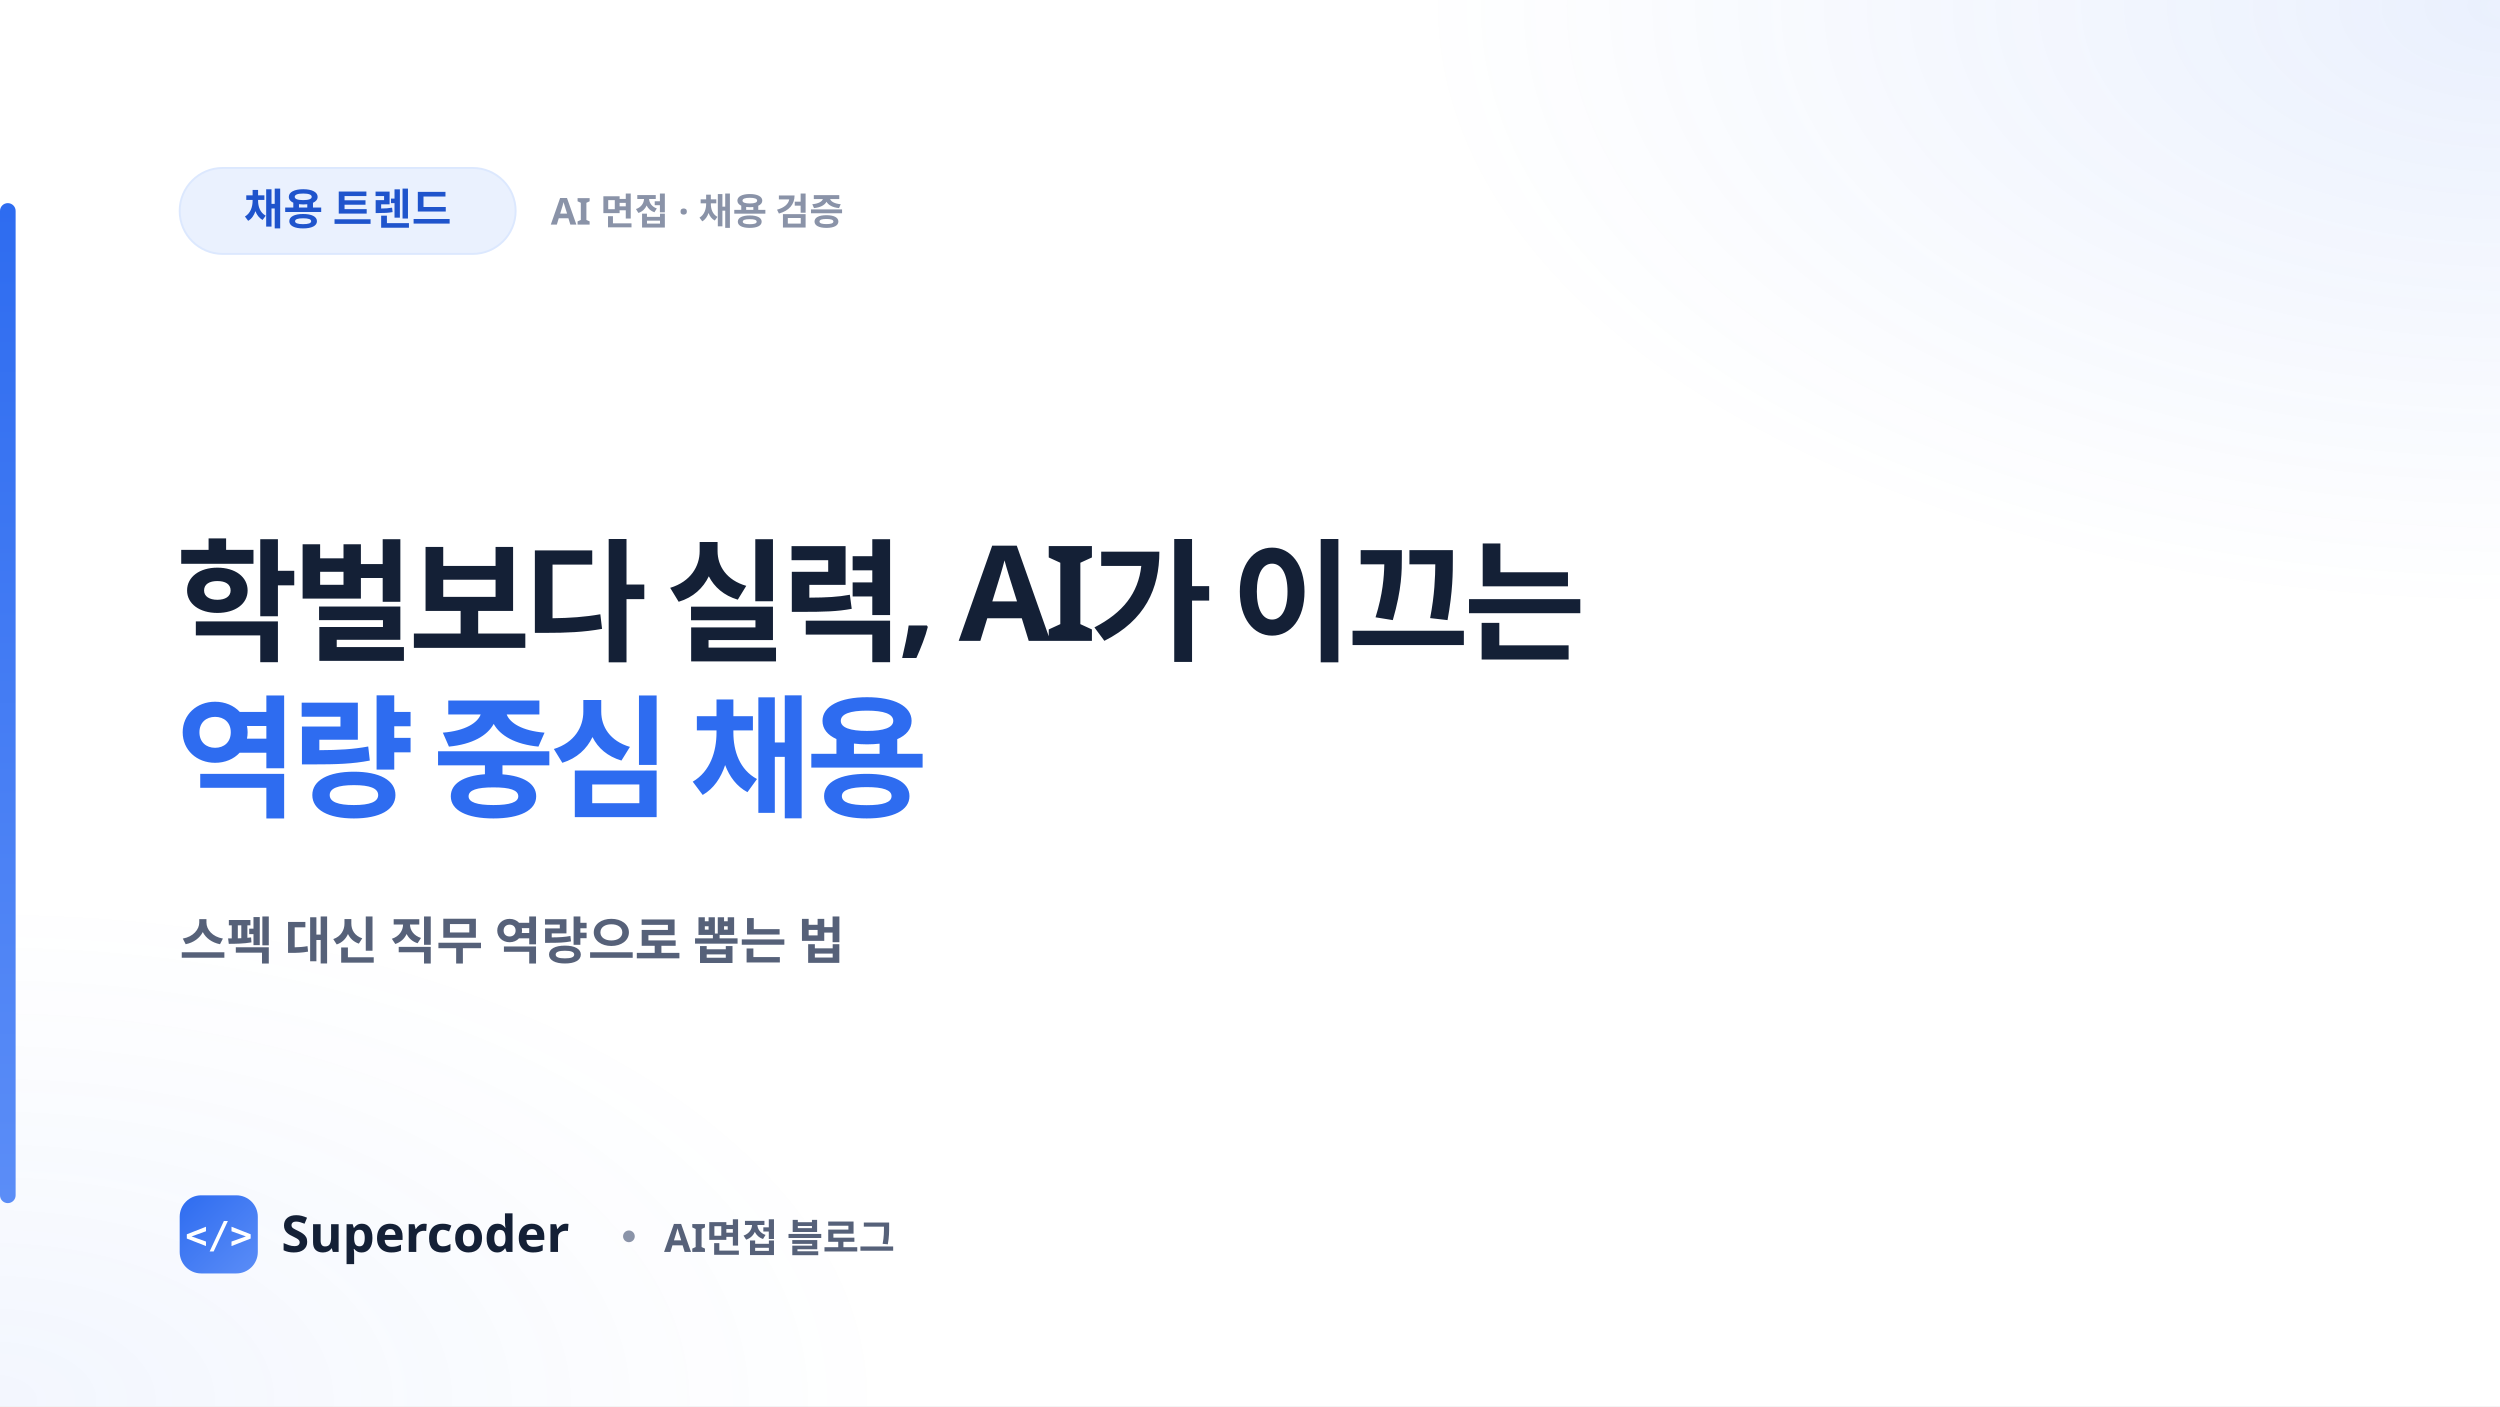
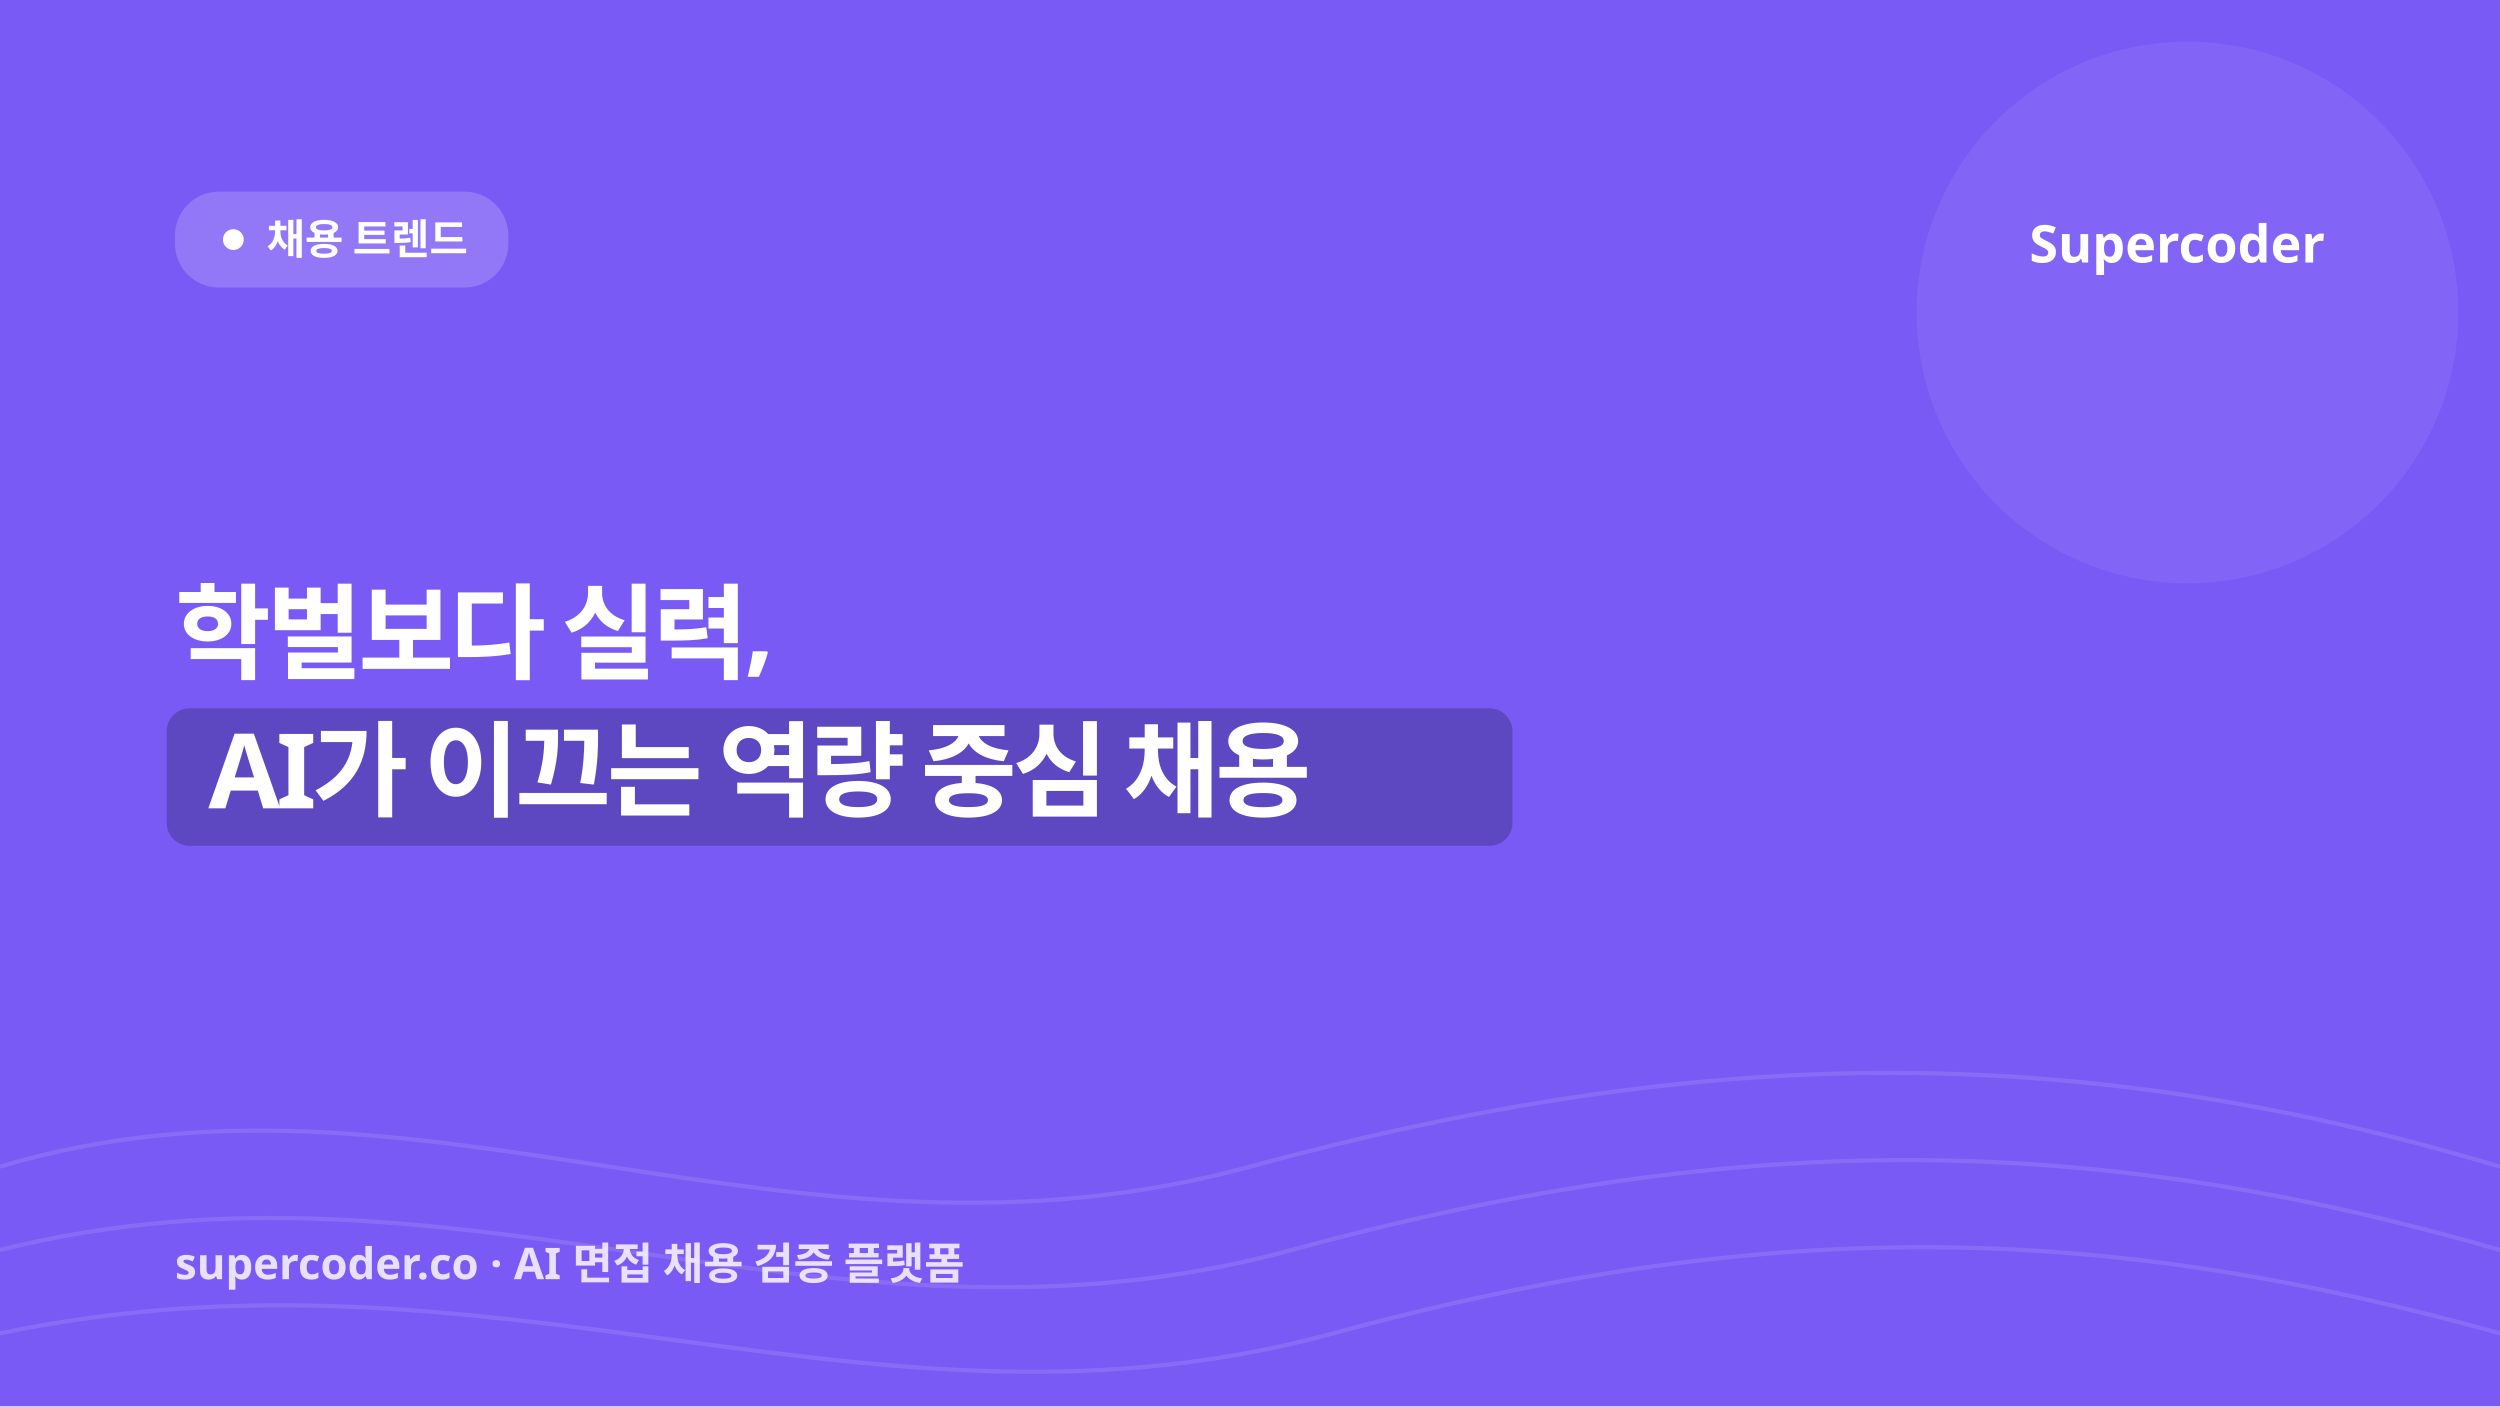
- <svg xmlns="http://www.w3.org/2000/svg" width="1280" height="720" viewBox="0 0 1280 720" font-family="'Pretendard','Apple SD Gothic Neo','Malgun Gothic','Noto Sans KR',sans-serif">
-   <defs>
-     <radialGradient id="g1" cx="100%" cy="0%" r="70%">
-       <stop offset="0" stop-color="#2E6CF0" stop-opacity="0.10" />
-       <stop offset="0.62" stop-color="#2E6CF0" stop-opacity="0" />
-     </radialGradient>
-     <radialGradient id="g2" cx="0%" cy="100%" r="60%">
-       <stop offset="0" stop-color="#2E6CF0" stop-opacity="0.06" />
-       <stop offset="0.6" stop-color="#2E6CF0" stop-opacity="0" />
-     </radialGradient>
-     <linearGradient id="bar" x1="0" y1="0" x2="0" y2="1">
-       <stop offset="0" stop-color="#2E6CF0" />
-       <stop offset="1" stop-color="#5B8DF7" />
-     </linearGradient>
-     <linearGradient id="mk" x1="0" y1="0" x2="1" y2="1">
-       <stop offset="0" stop-color="#2E6CF0" />
-       <stop offset="1" stop-color="#5B8DF7" />
-     </linearGradient>
-   </defs>
-   <rect width="1280" height="720" fill="#ffffff" />
-   <rect width="1280" height="720" fill="url(#g1)" />
-   <rect width="1280" height="720" fill="url(#g2)" />
-   <rect x="0" y="104" width="8" height="512" rx="4" fill="url(#bar)" />
-   <rect x="92" y="86" width="172" height="44" rx="22" fill="#EAF1FE" stroke="#DCE8FE" />
-   <text x="178" y="115" text-anchor="middle" font-size="22" font-weight="800" fill="#1F54CC">채용 트렌드</text>
-   <text x="282" y="115" font-size="19" font-weight="700" fill="#8A93A8">AI 면접 · 채용 검증</text>
-   <text x="90" y="333" font-size="68" font-weight="800" letter-spacing="-3" fill="#142036">
-     <tspan>학벌보다 실력, AI가 이끄는</tspan>
-   </text>
-   <text x="90" y="413" font-size="68" font-weight="800" letter-spacing="-3" fill="#142036">
-     <tspan fill="#2E6CF0">역량 중심 채용</tspan>
-   </text>
-   <text x="92" y="491" font-size="26" font-weight="600" fill="#566179">스펙 대신 직무 역량으로 뽑는 법</text>
-   <rect x="92" y="612" width="40" height="40" rx="11" fill="url(#mk)" />
-   <text x="112" y="639" text-anchor="middle" font-size="19" font-weight="900" fill="#fff" font-family="monospace">&lt;/&gt;</text>
-   <text x="144" y="641" font-size="26" font-weight="800" fill="#142036">Supercoder</text>
-   <circle cx="322" cy="633" r="3" fill="#8A93A8" />
-   <text x="340" y="641" font-size="20" font-weight="600" fill="#566179">AI면접 블로그</text>
+ <svg xmlns="http://www.w3.org/2000/svg" width="1200" height="675" viewBox="0 0 1200 675">
+   <rect width="1200" height="675" fill="#7A5AF5" />
+   <g stroke="#FFFFFF" stroke-opacity="0.11" fill="none" stroke-width="2">
+     <path d="M0 560 C 200 500,380 620,600 560 S 1000 500,1200 560" />
+     <path d="M0 600 C 220 545,400 660,620 600 S 1010 545,1200 600" />
+     <path d="M0 640 C 240 590,420 700,640 640 S 1020 590,1200 640" />
+   </g>
+   <circle cx="1050" cy="150" r="130" fill="#FFFFFF" opacity="0.06" />
+   <rect x="84" y="92" rx="21" width="160" height="46" fill="#FFFFFF" opacity="0.18" />
+   <circle cx="112" cy="115" r="5" fill="#FFFFFF" />
+   <text x="128" y="122" font-size="20" font-weight="800" fill="#FFFFFF" font-family="'Pretendard','Apple SD Gothic Neo','Noto Sans KR',sans-serif">채용 트렌드</text>
+   <text x="1116" y="126" text-anchor="end" font-size="25" font-weight="800" fill="#FFFFFF" font-family="'Pretendard','Apple SD Gothic Neo','Noto Sans KR',sans-serif">Supercoder</text>
+   <text x="84" y="322" font-size="50" font-weight="800" letter-spacing="-2" fill="#FFFFFF" font-family="'Pretendard','Apple SD Gothic Neo','Noto Sans KR',sans-serif">학벌보다 실력,</text>
+   <rect x="80" y="340" width="646" height="66" rx="11" fill="#0A1330" opacity="0.26" />
+   <text x="100" y="388" font-size="50" font-weight="800" letter-spacing="-2" fill="#FFFFFF" font-family="'Pretendard','Apple SD Gothic Neo','Noto Sans KR',sans-serif">AI가 이끄는 역량 중심 채용</text>
+   <text x="84" y="614" font-size="21" font-weight="600" fill="#FFFFFF" opacity="0.82" font-family="'Pretendard','Apple SD Gothic Neo','Noto Sans KR',sans-serif">supercoder.co · AI 면접 채용 검증 플랫폼</text>
</svg>
